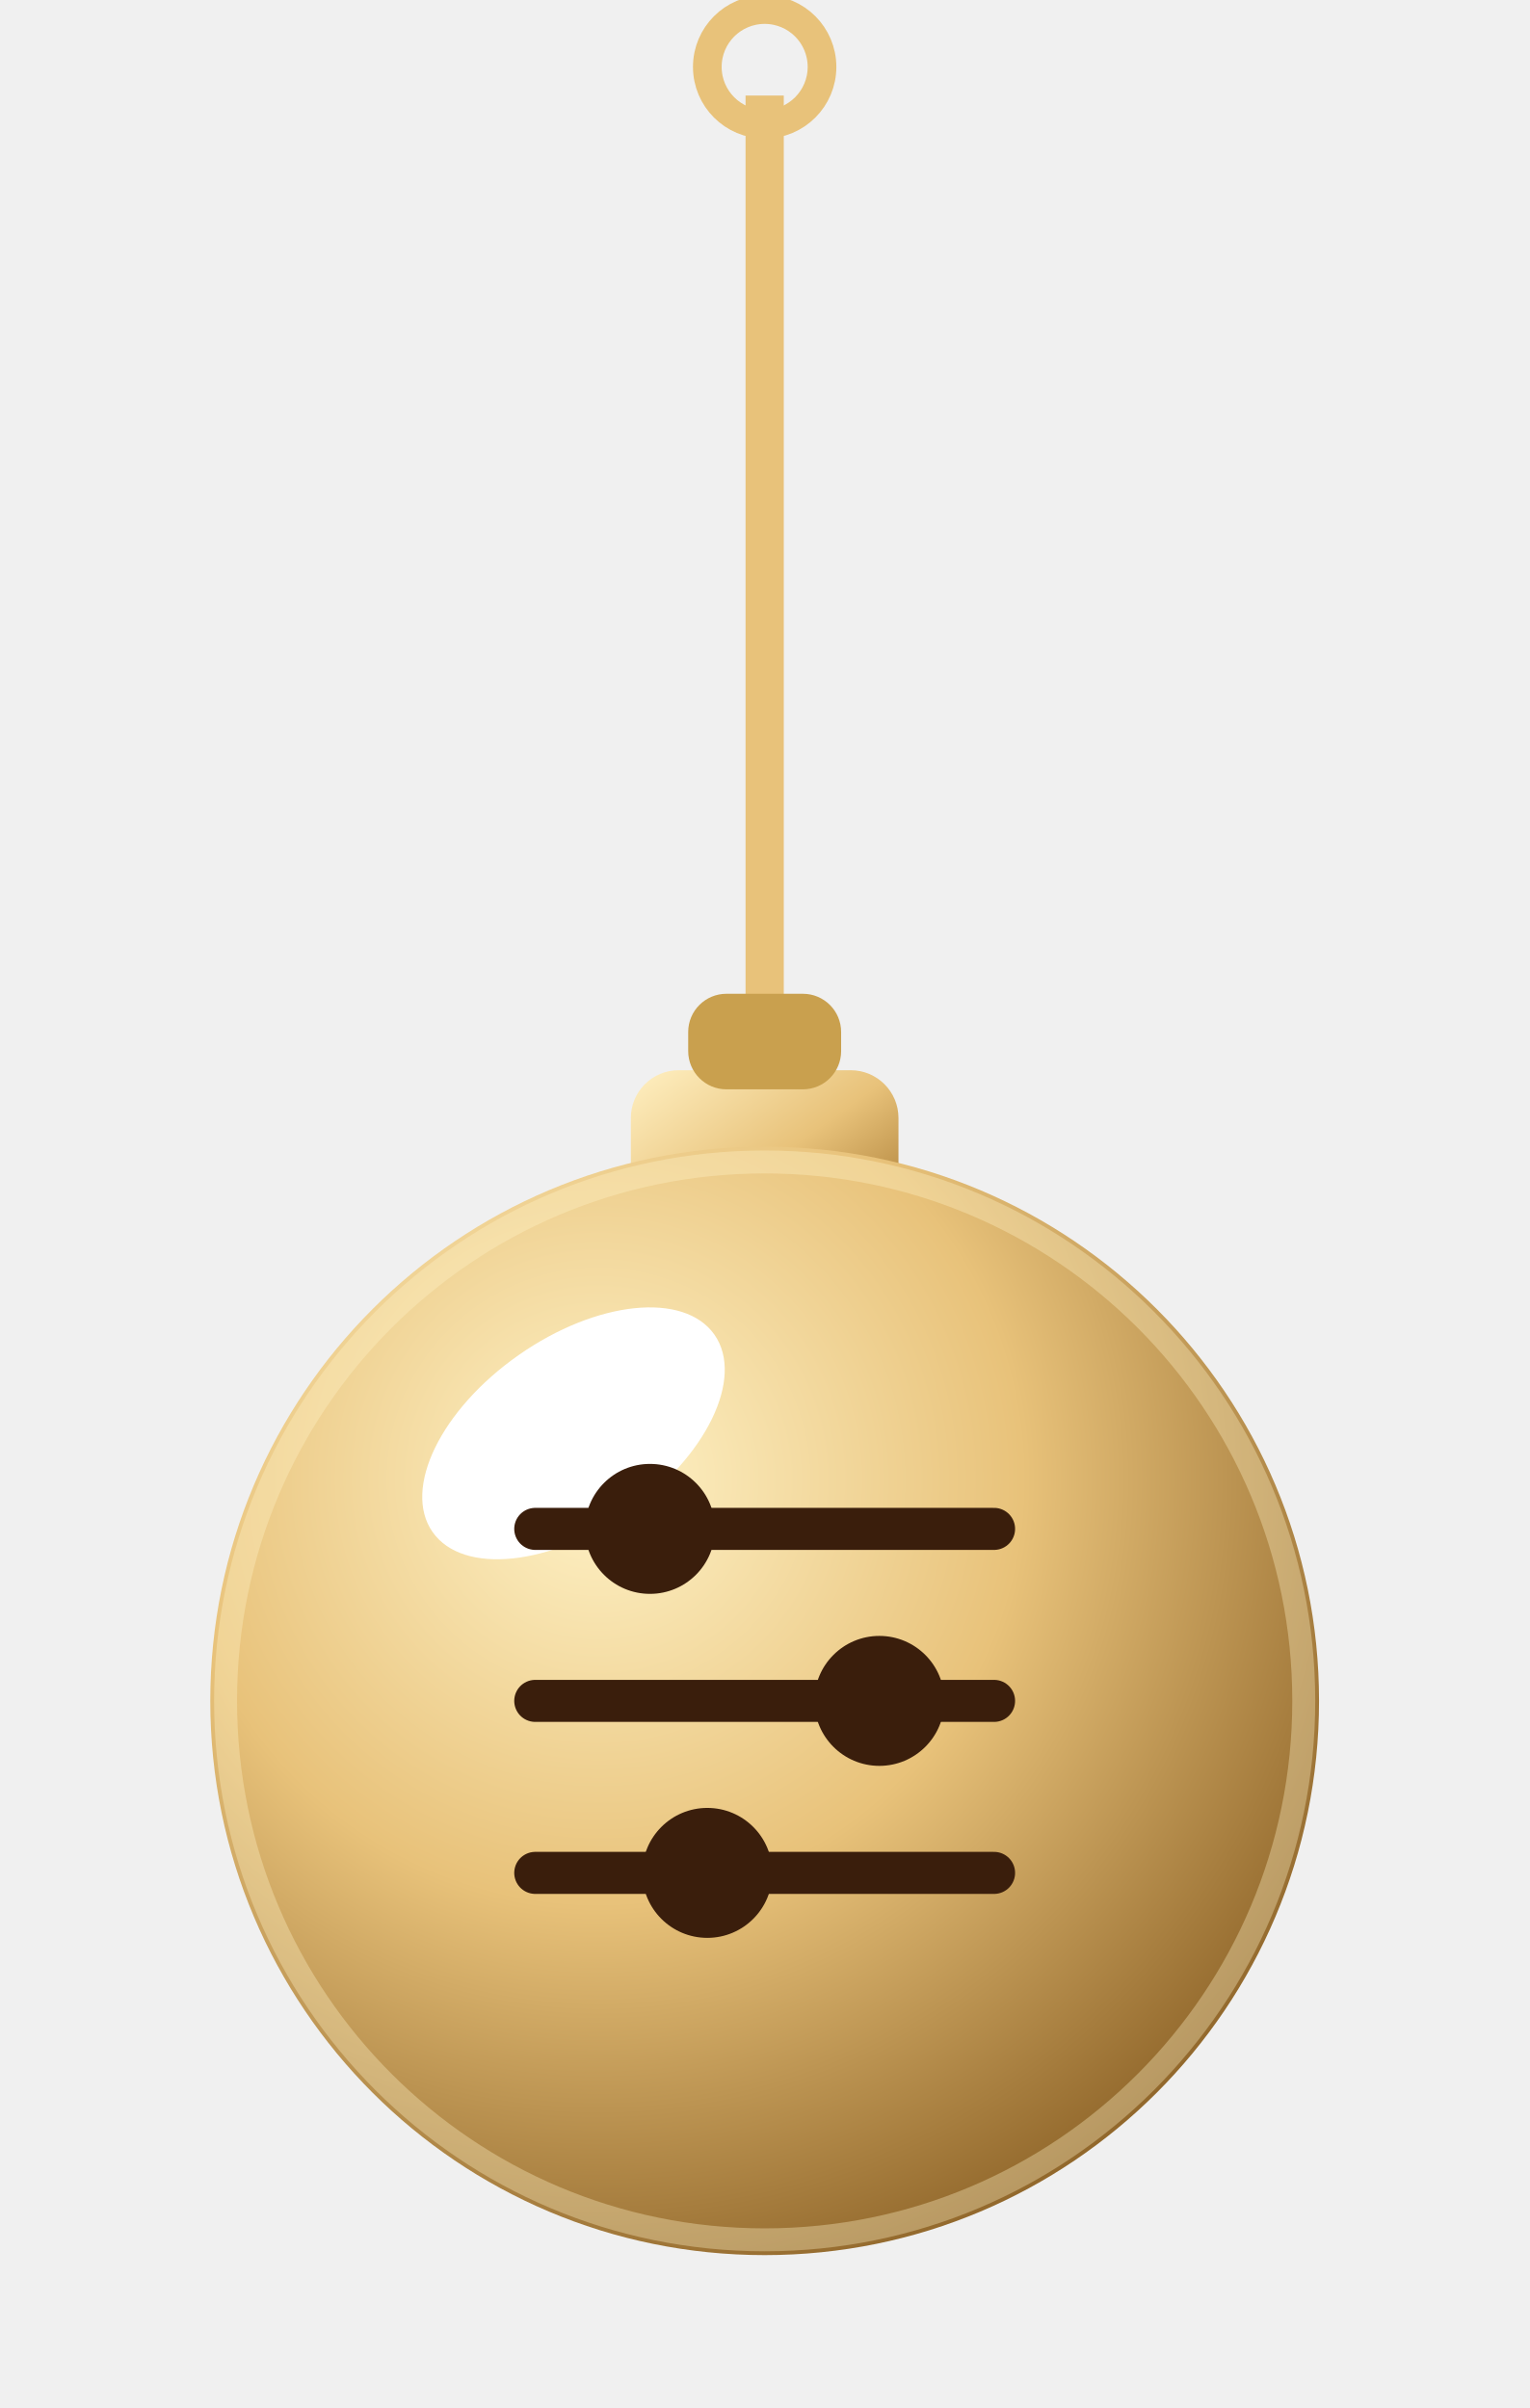
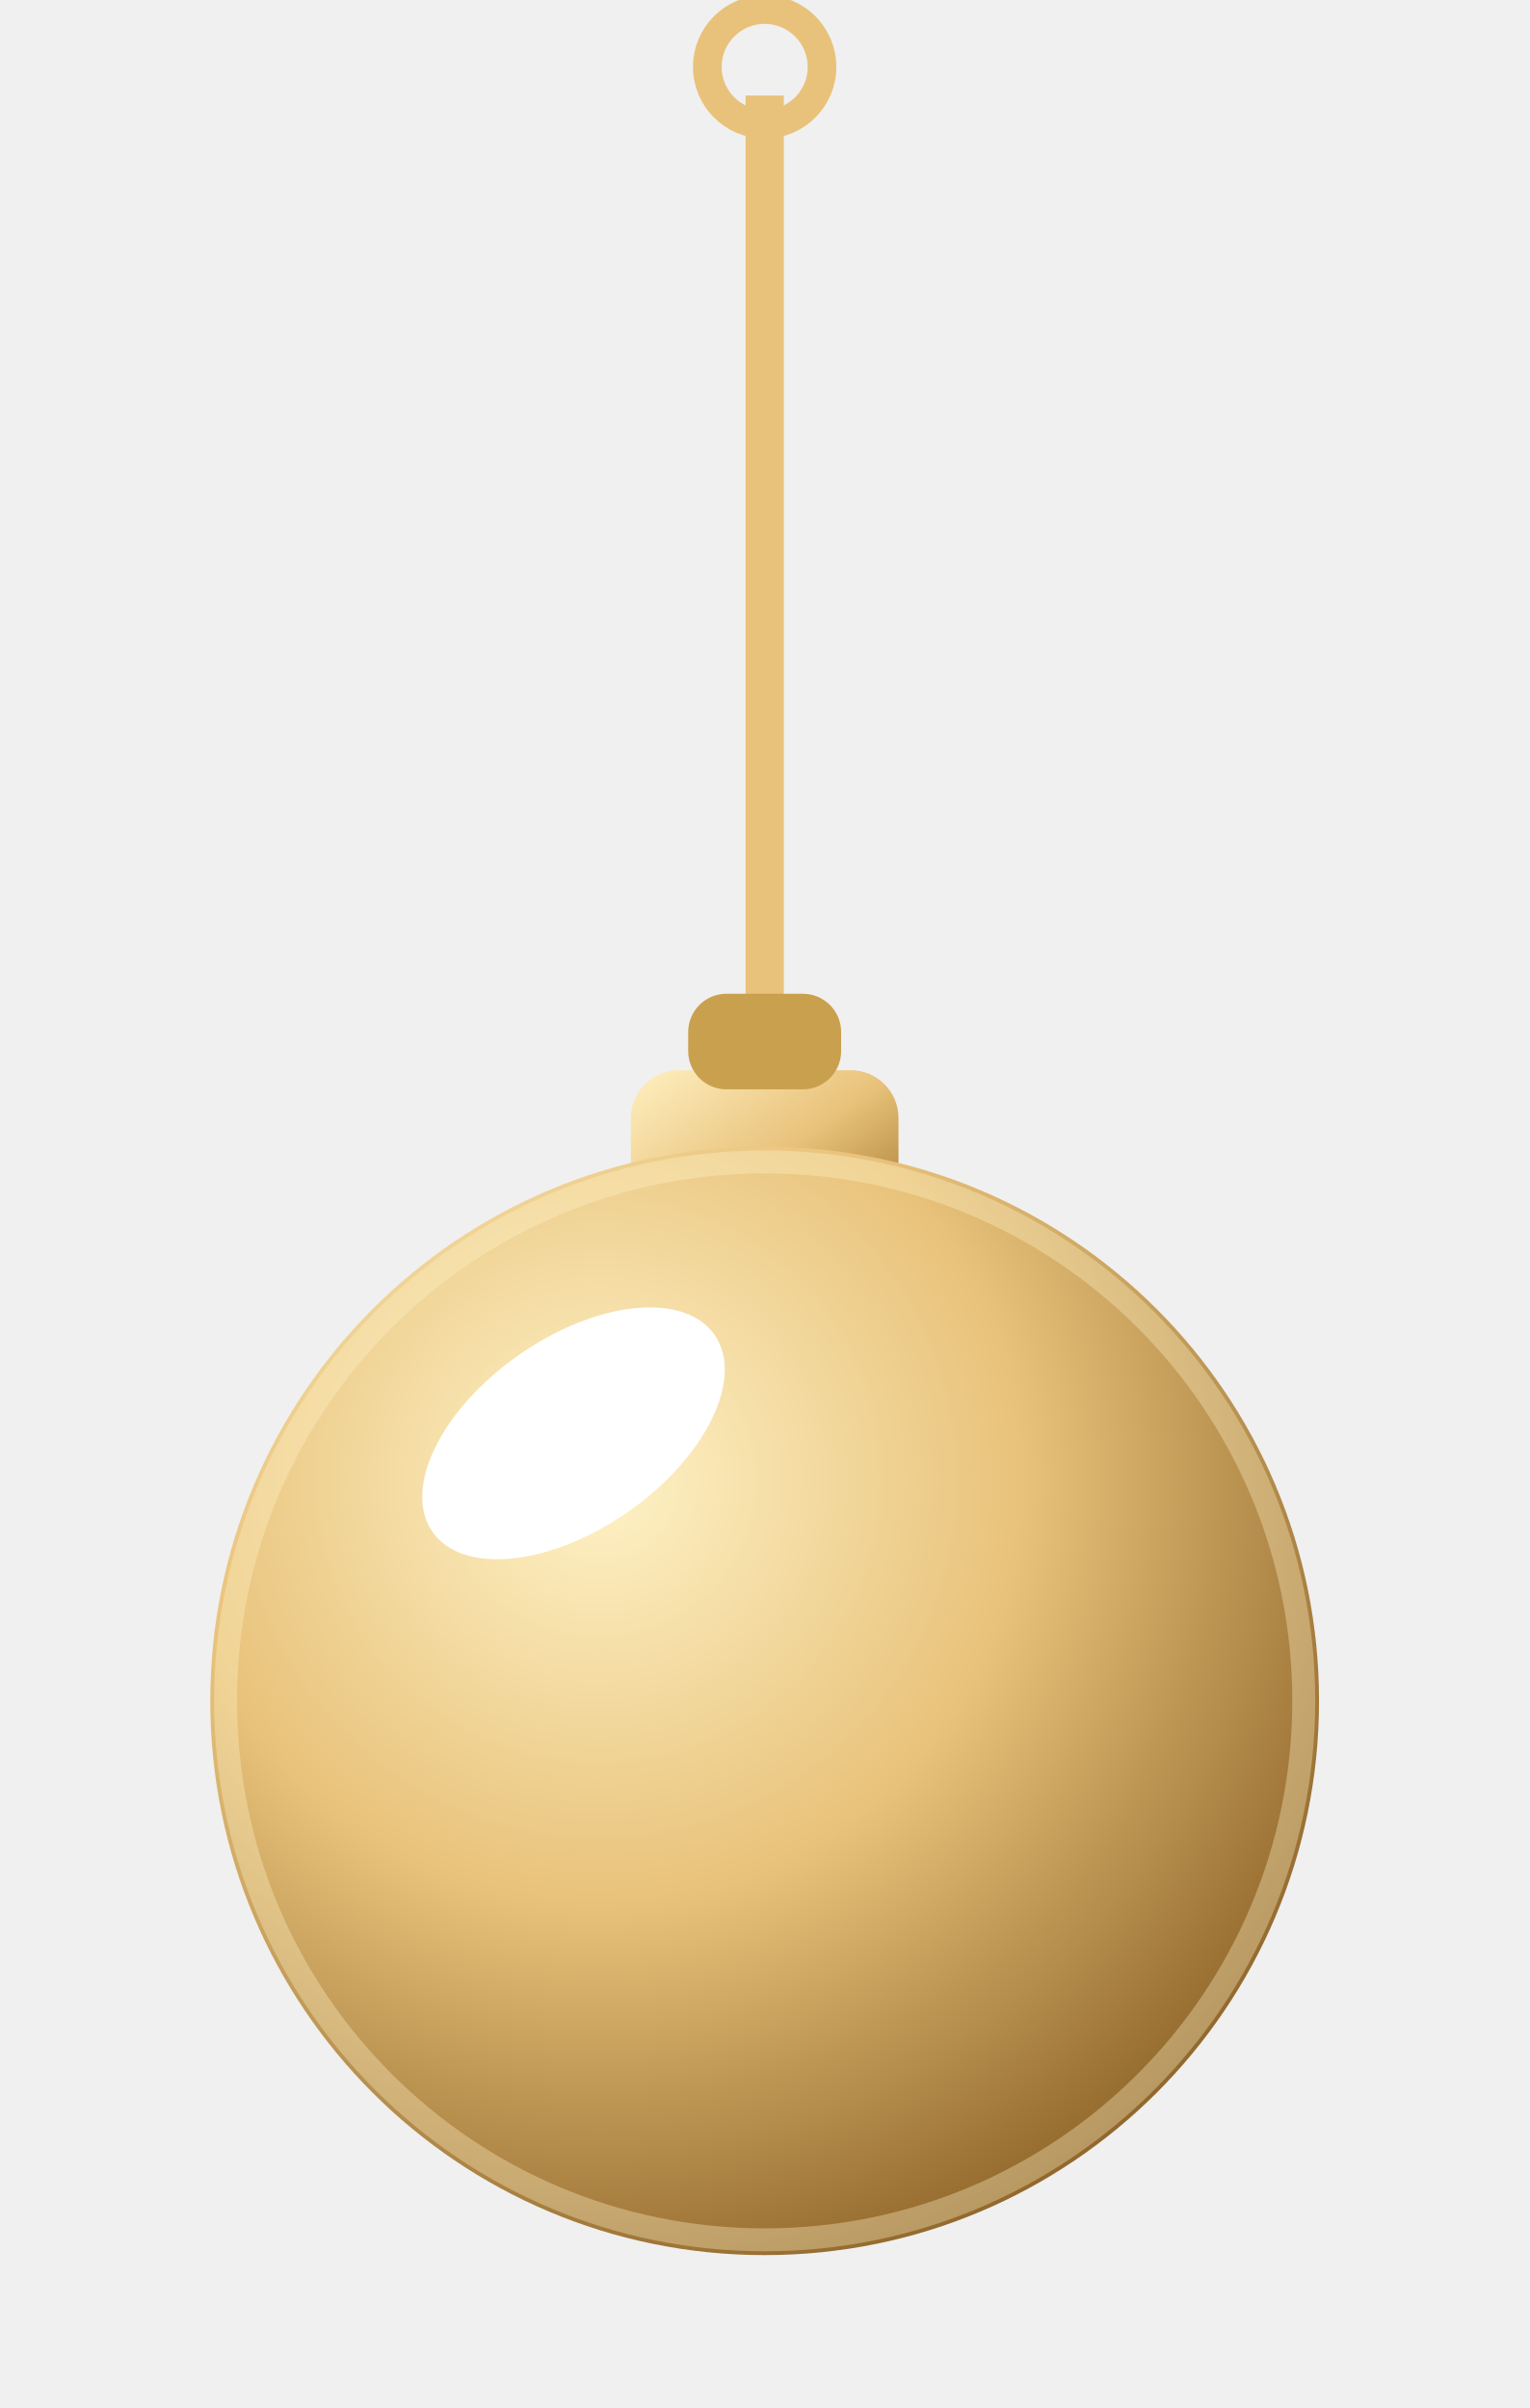
<svg xmlns="http://www.w3.org/2000/svg" width="80" height="126" viewBox="0 0 80 126">
  <defs>
    <radialGradient id="o" cx=".35" cy=".3" r=".85">
      <stop offset="0" stop-color="#fff3c8" />
      <stop offset=".45" stop-color="#e8c27a" />
      <stop offset="1" stop-color="#7a4f16" />
    </radialGradient>
    <linearGradient id="gd" x1="0" y1="0" x2="1" y2="1">
      <stop offset="0" stop-color="#fff0c2" />
      <stop offset=".5" stop-color="#e8c27a" />
      <stop offset="1" stop-color="#9a6a22" />
    </linearGradient>
    <linearGradient id="sw" x1="0" y1="0" x2="1" y2="0">
      <stop offset="0" stop-color="#fff" stop-opacity="0" />
      <stop offset=".5" stop-color="#fff" stop-opacity=".6" />
      <stop offset="1" stop-color="#fff" stop-opacity="0" />
    </linearGradient>
    <clipPath id="c">
      <circle cx="40" cy="113" r="29" />
    </clipPath>
    <path id="st" d="M0-6L1.4-1.4L6 0L1.4 1.4L0 6L-1.4 1.4L-6 0L-1.4-1.4Z" />
  </defs>
  <g>
-     <animateTransform attributeName="transform" type="rotate" values="-4 40 0;4 40 0;-4 40 0" keyTimes="0;.5;1" calcMode="spline" keySplines=".45 0 .55 1;.45 0 .55 1" dur="5.7s" begin="-0.7s" repeatCount="indefinite" />
+     <animateTransform attributeName="transform" type="rotate" values="-3 40 0;3 40 0;-3 40 0" keyTimes="0;.5;1" calcMode="spline" keySplines=".45 0 .55 1;.45 0 .55 1" dur="5.7s" begin="-0.7s" repeatCount="indefinite" />
    <line x1="40" y1="5" x2="40" y2="59" stroke="#e8c27a" stroke-width="2" />
    <circle cx="40" cy="3.5" r="3" fill="none" stroke="#e8c27a" stroke-width="1.5" />
    <rect x="33" y="56" width="14" height="10" rx="2.5" fill="url(#gd)" />
    <rect x="36" y="52" width="8" height="5" rx="2" fill="#c9a04e" />
    <g transform="translate(0 -24)">
      <circle cx="40" cy="113" r="29" fill="url(#o)" />
      <g clip-path="url(#c)">
        <rect x="-40" y="73" width="22" height="80" fill="url(#sw)" transform="skewX(-18)">
          <animateTransform attributeName="transform" type="translate" values="0 0;150 0;150 0" keyTimes="0;.35;1" dur="6.7s" begin="-0.7s" repeatCount="indefinite" />
        </rect>
      </g>
      <ellipse cx="30" cy="99" rx="9" ry="5" fill="#fff" transform="rotate(-35 30 99)">
        <animate attributeName="opacity" values=".35;.95;.35" dur="3.4s" begin="-0.7s" repeatCount="indefinite" />
      </ellipse>
      <circle cx="40" cy="113" r="28.2" fill="none" stroke="#fff3c8" stroke-opacity=".35" stroke-width="1.2" />
-       <g fill="none" stroke="#3a1e0c" stroke-width="2.2" stroke-linecap="round" stroke-linejoin="round">
-         <path d="M28 104H52M28 113H52M28 122H52" />
-       </g>
-       <g fill="#3a1e0c">
-         <circle cx="34" cy="104" r="3.4" />
-         <circle cx="46" cy="113" r="3.4" />
-         <circle cx="37" cy="122" r="3.4" />
-       </g>
      <use href="#st" transform="translate(66 92) scale(1)" fill="#fff0c2" opacity="0">
        <animate attributeName="opacity" values="0;1;0" dur="2.8s" begin="-0.7s" repeatCount="indefinite" />
      </use>
      <use href="#st" transform="translate(16 128) scale(.7)" fill="#ffe3a0" opacity="0">
        <animate attributeName="opacity" values="0;1;0" dur="3.3s" begin="-2.1s" repeatCount="indefinite" />
      </use>
    </g>
  </g>
</svg>
